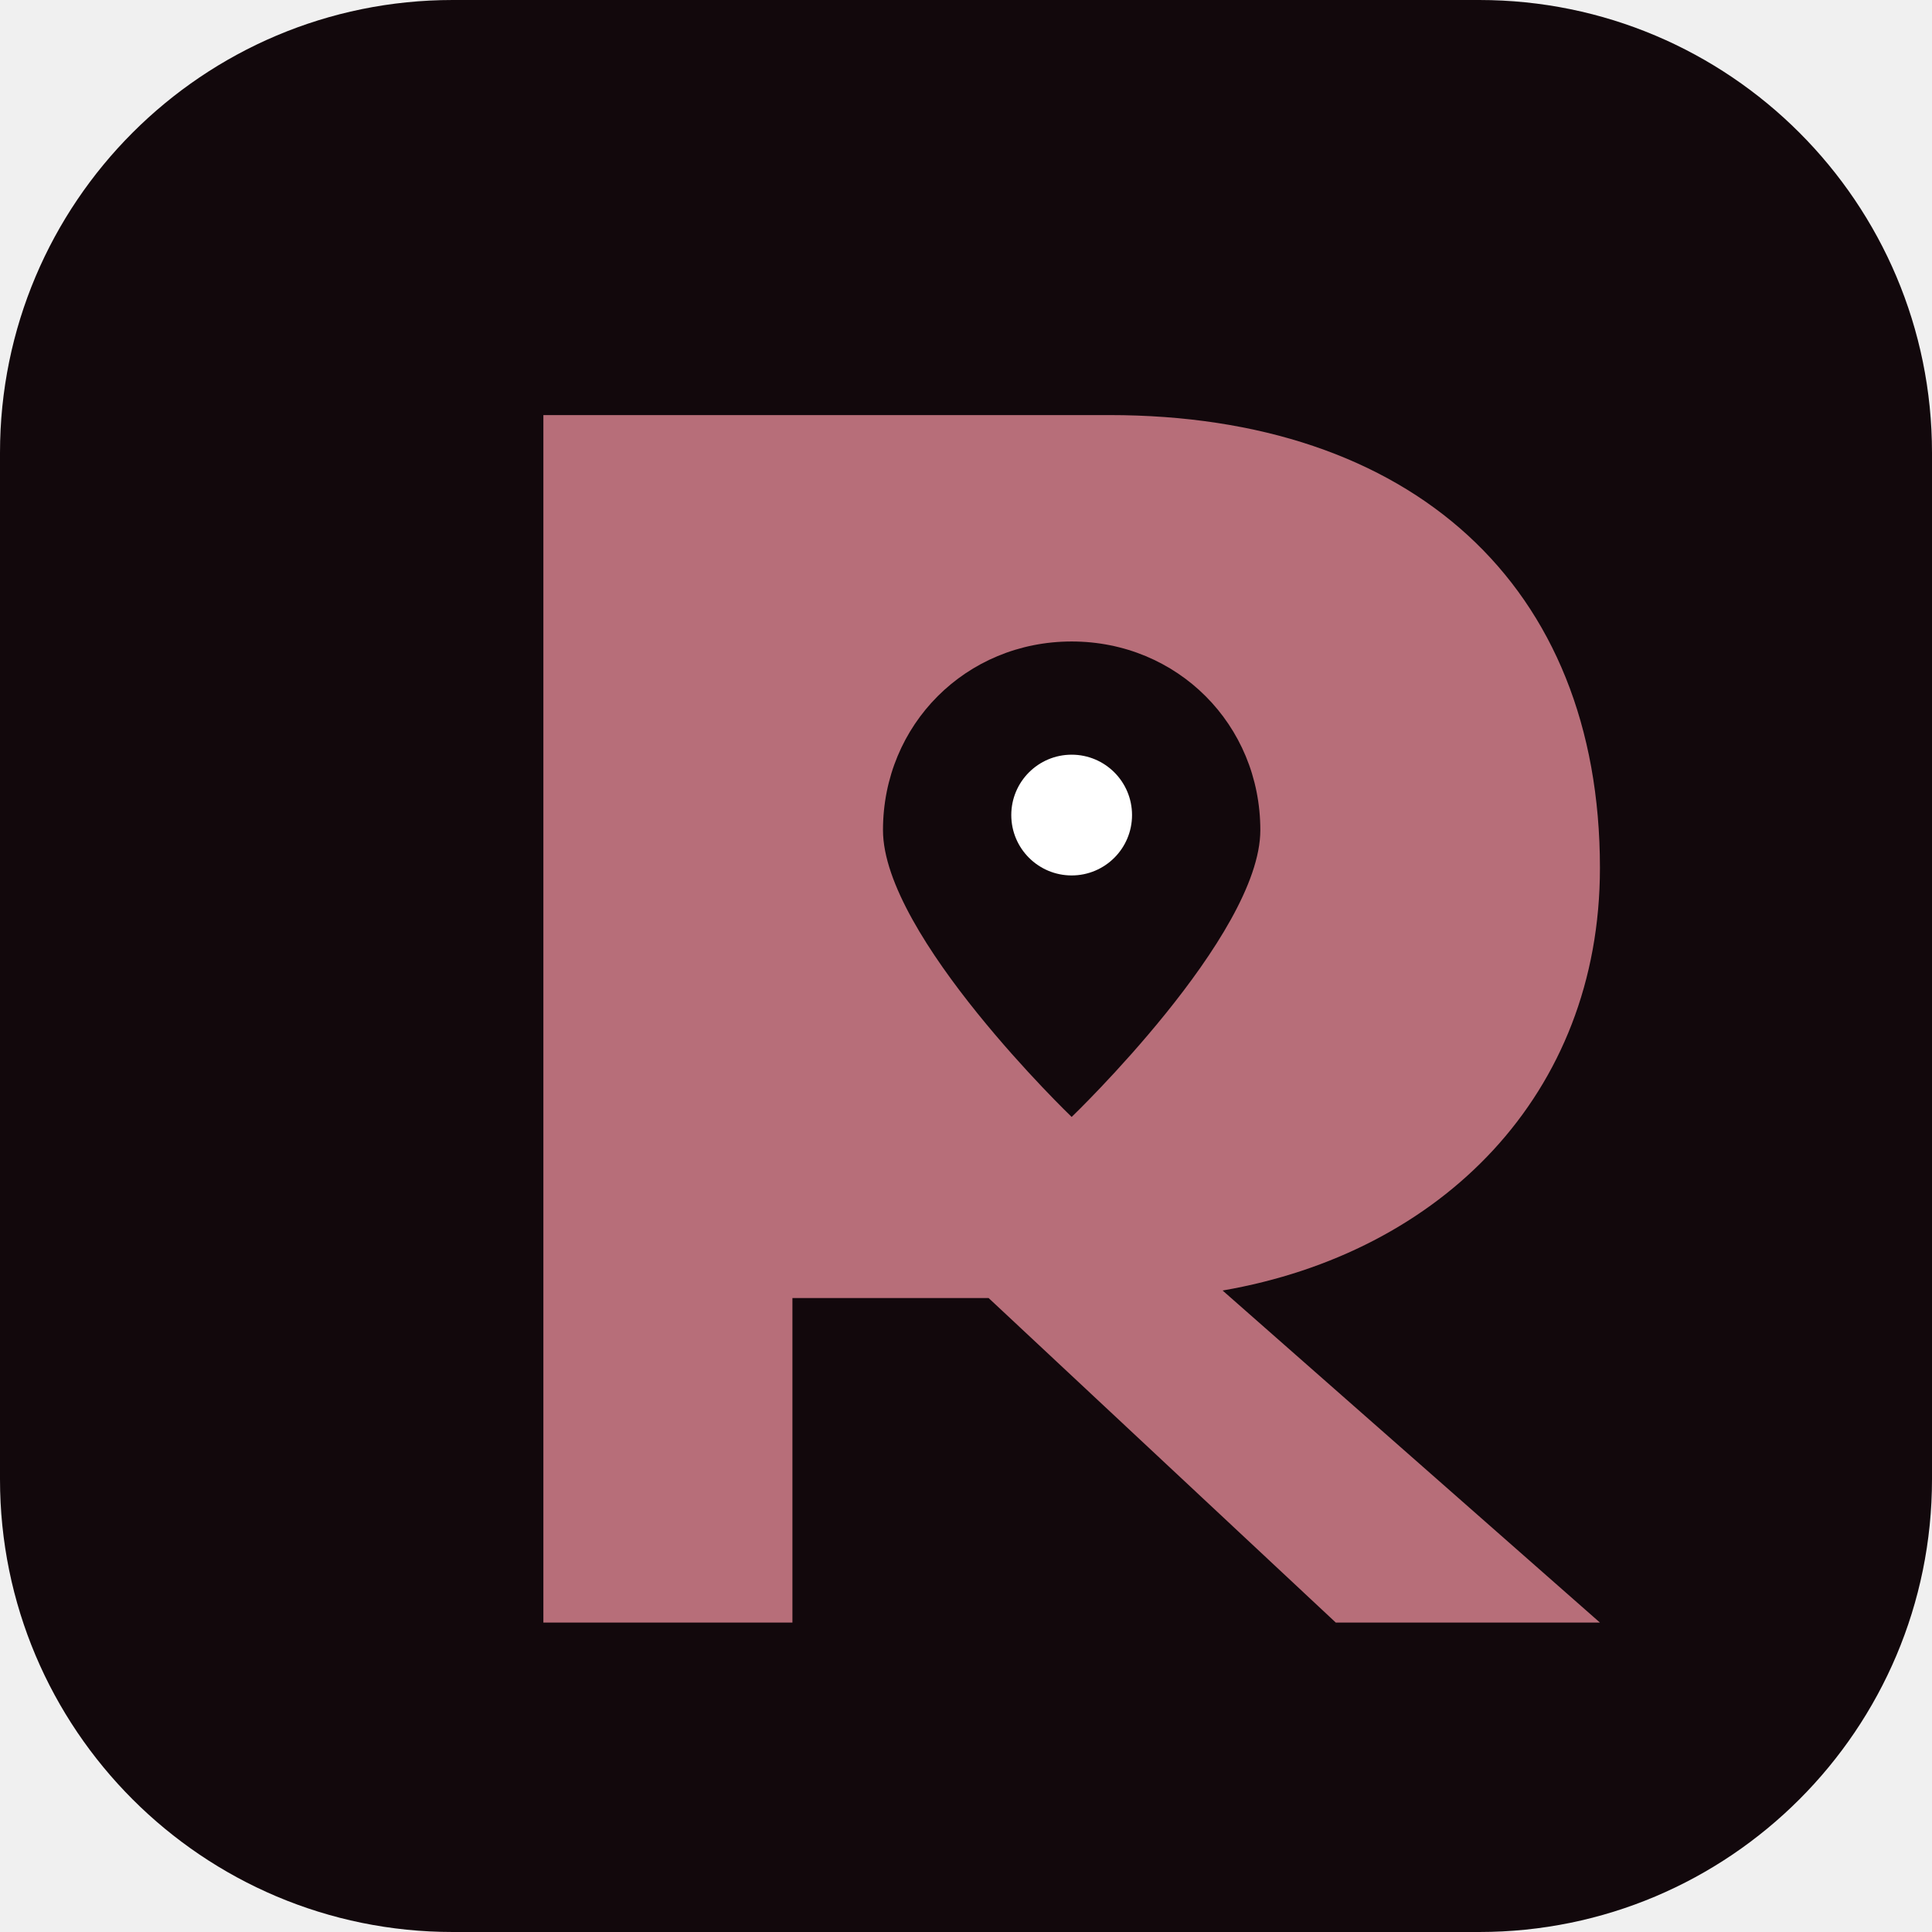
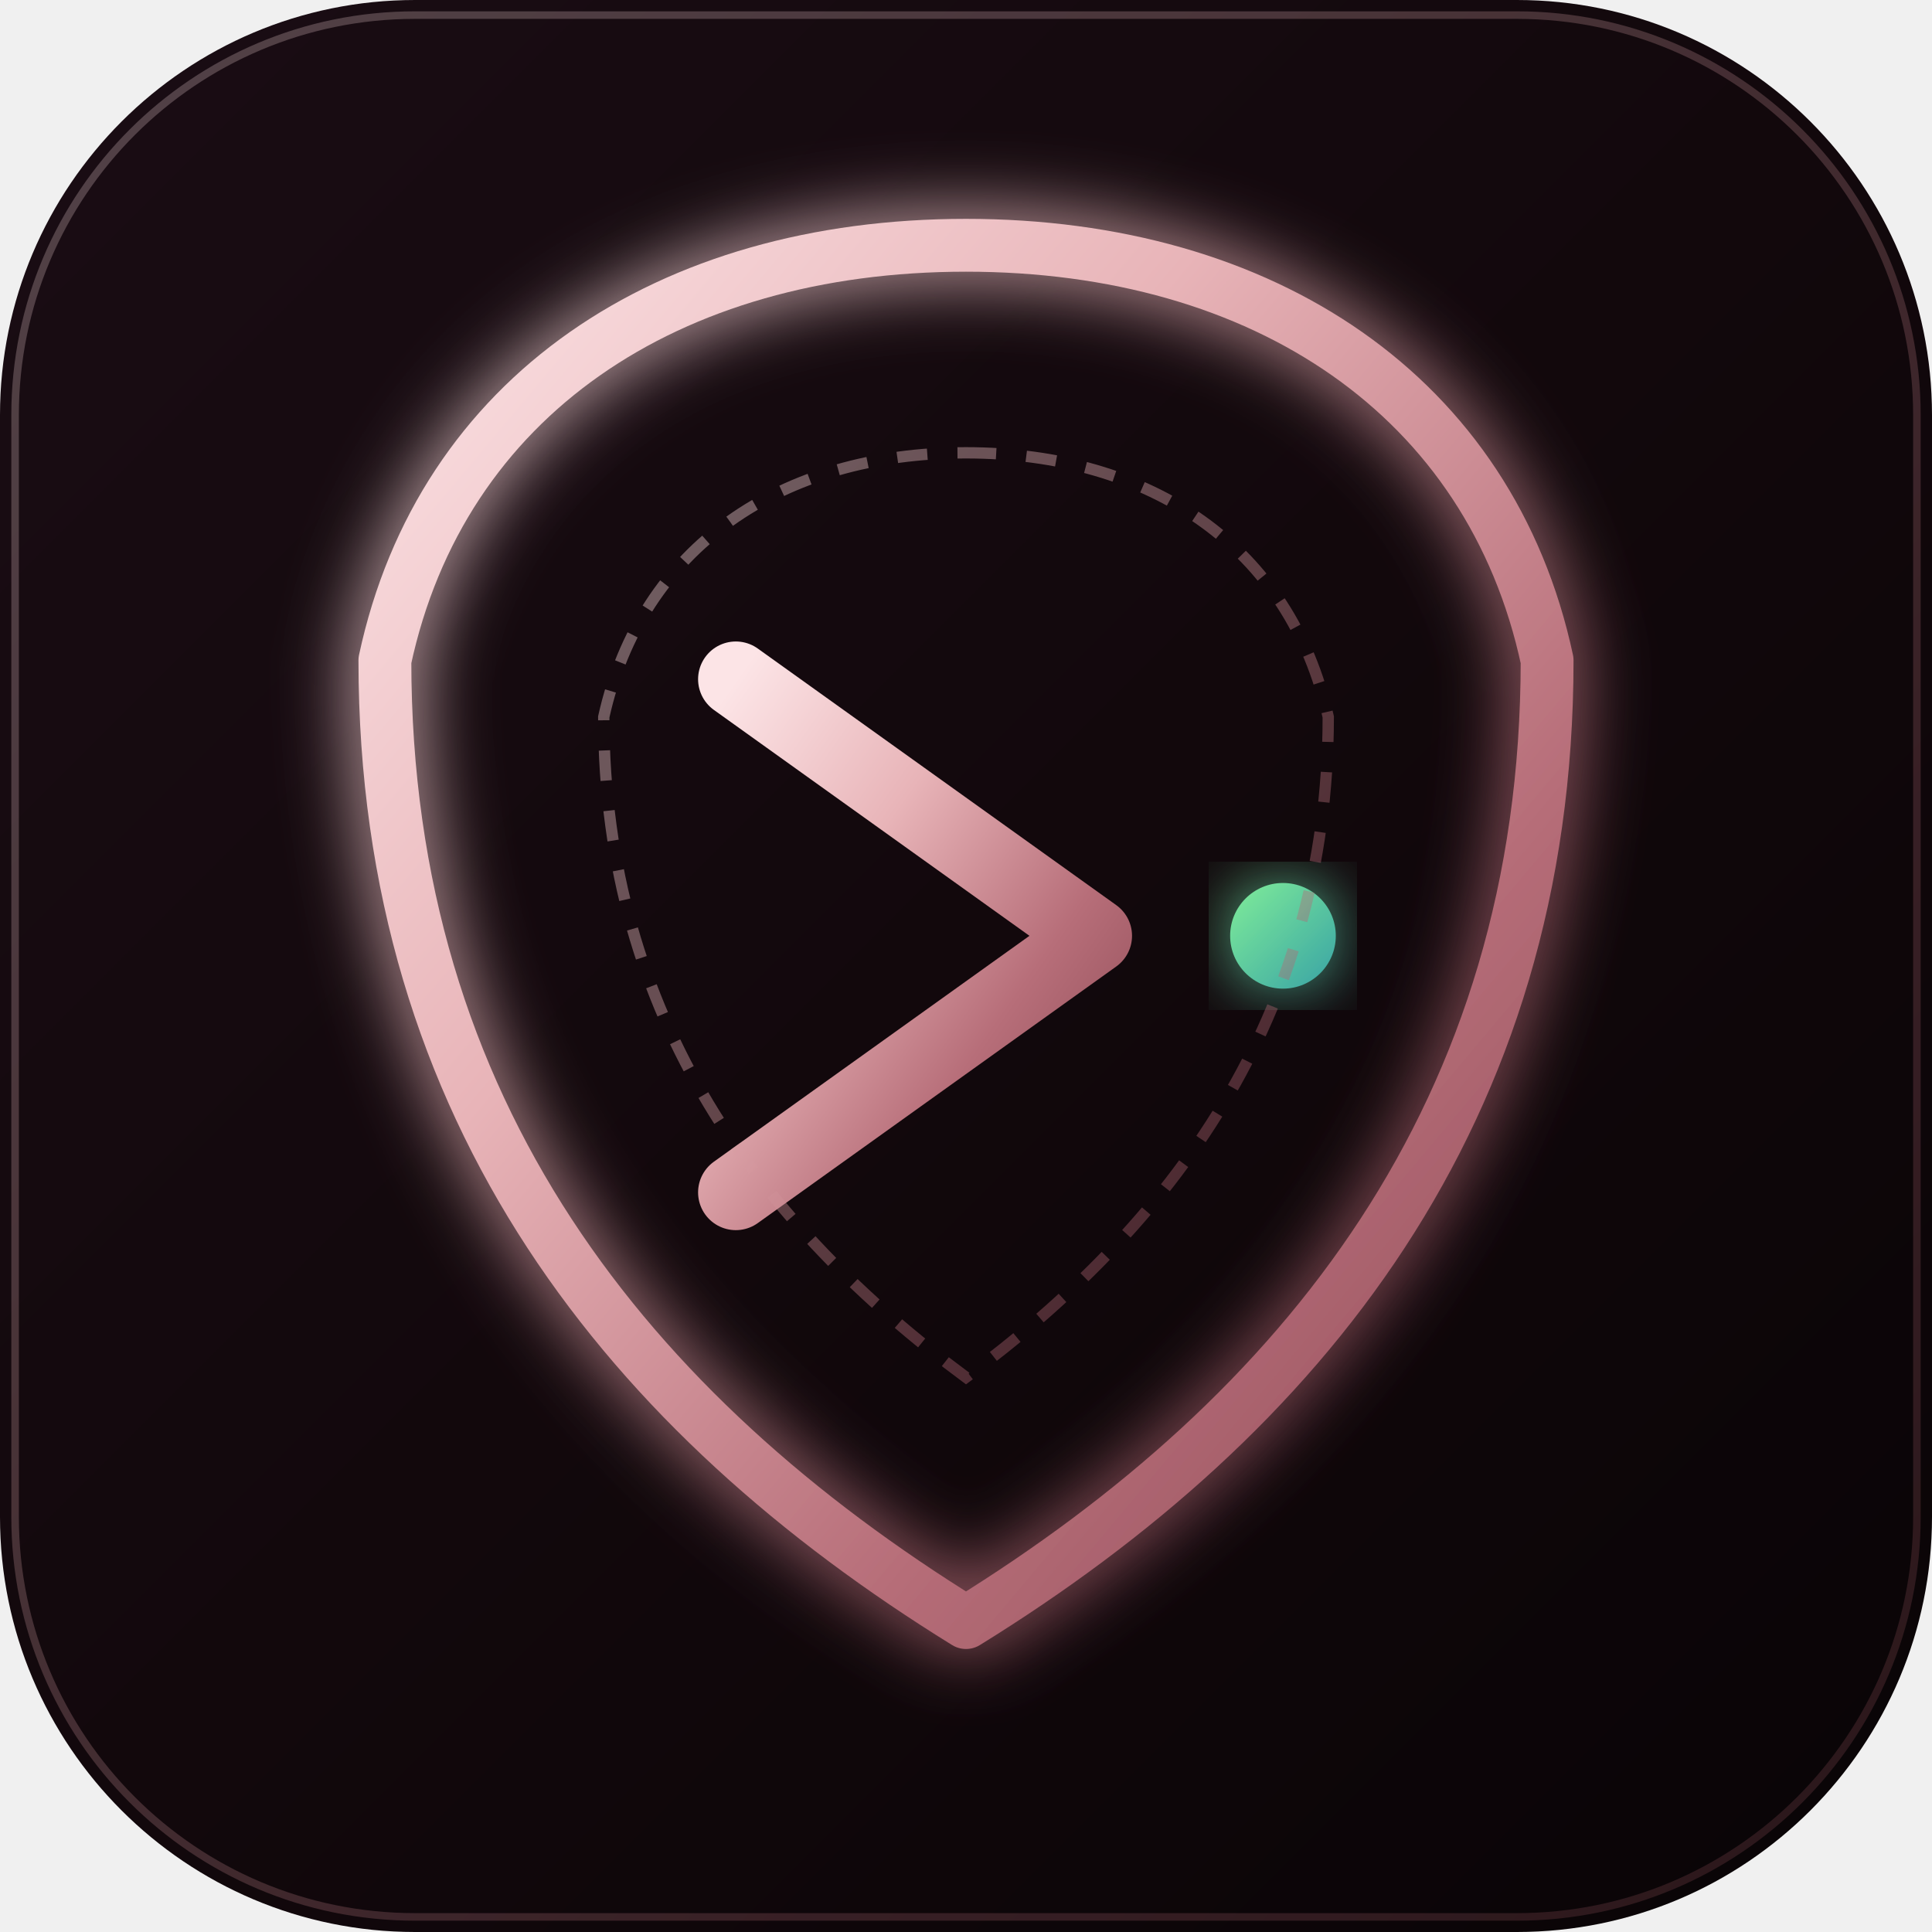
<svg xmlns="http://www.w3.org/2000/svg" viewBox="0 0 512 512" width="100%" height="100%">
-   <rect width="512" height="512" rx="120" fill="#12080C" />
-   <g transform="translate(14, 0)">
-     <path d="M 130 110               L 280 110               C 360 110, 410 155, 410 230               C 410 290, 368 332, 310 342               L 410 430               L 340 430               L 248 344               L 196 344               L 196 430               L 130 430               Z" fill="#B76E79" />
-     <path d="M 270 170               C 242 170, 220 192, 220 220               C 220 248, 270 296, 270 296               C 270 296, 320 248, 320 220               C 320 192, 298 170, 270 170 Z" fill="#12080C" />
-     <circle cx="270" cy="216" r="16" fill="#FFFFFF" />
-   </g>
+   <defs>
+     <linearGradient id="bgGrad" x1="0%" y1="0%" x2="100%" y2="100%">
+       <stop offset="0%" stop-color="#1A0D14" />
+       <stop offset="50%" stop-color="#12080C" />
+       <stop offset="100%" stop-color="#090406" />
+     </linearGradient>
+     <linearGradient id="roseGoldGrad" x1="0%" y1="0%" x2="100%" y2="100%">
+       <stop offset="0%" stop-color="#FCE4E6" />
+       <stop offset="35%" stop-color="#E8B4B8" />
+       <stop offset="70%" stop-color="#B76E79" />
+       <stop offset="100%" stop-color="#8E4A55" />
+     </linearGradient>
+     <linearGradient id="sageSafeGrad" x1="0%" y1="0%" x2="100%" y2="100%">
+       <stop offset="0%" stop-color="#80ED99" />
+       <stop offset="100%" stop-color="#38A3A5" />
+     </linearGradient>
+     <filter id="glow" x="-20%" y="-20%" width="140%" height="140%">
+       <feGaussianBlur stdDeviation="10" result="blur" />
+       <feComposite in="SourceGraphic" in2="blur" operator="over" />
+     </filter>
+   </defs>
+   <rect width="512" height="512" rx="110" fill="url(#bgGrad)" />
+   <rect width="504" height="504" x="4" y="4" rx="106" fill="none" stroke="url(#roseGoldGrad)" stroke-width="2" stroke-opacity="0.25" />
+   <path d="M 256 65            C 335 65, 395 105, 410 175            C 410 295, 345 375, 256 430            C 167 375, 102 295, 102 175            C 117 105, 177 65, 256 65 Z" fill="none" stroke="url(#roseGoldGrad)" stroke-width="14" stroke-linecap="round" stroke-linejoin="round" filter="url(#glow)" />
+   <path d="M 195 180            L 290 248            L 195 316" fill="none" stroke="url(#roseGoldGrad)" stroke-width="20" stroke-linecap="round" stroke-linejoin="round" />
+   <circle cx="340" cy="248" r="14" fill="url(#sageSafeGrad)" filter="url(#glow)" />
+   <path d="M 256 120            C 305 120, 342 145, 352 190            C 352 270, 310 325, 256 365            C 202 325, 160 270, 160 190            C 170 145, 207 120, 256 120 Z" fill="none" stroke="url(#roseGoldGrad)" stroke-width="3" stroke-dasharray="8 8" stroke-opacity="0.4" />
</svg>
